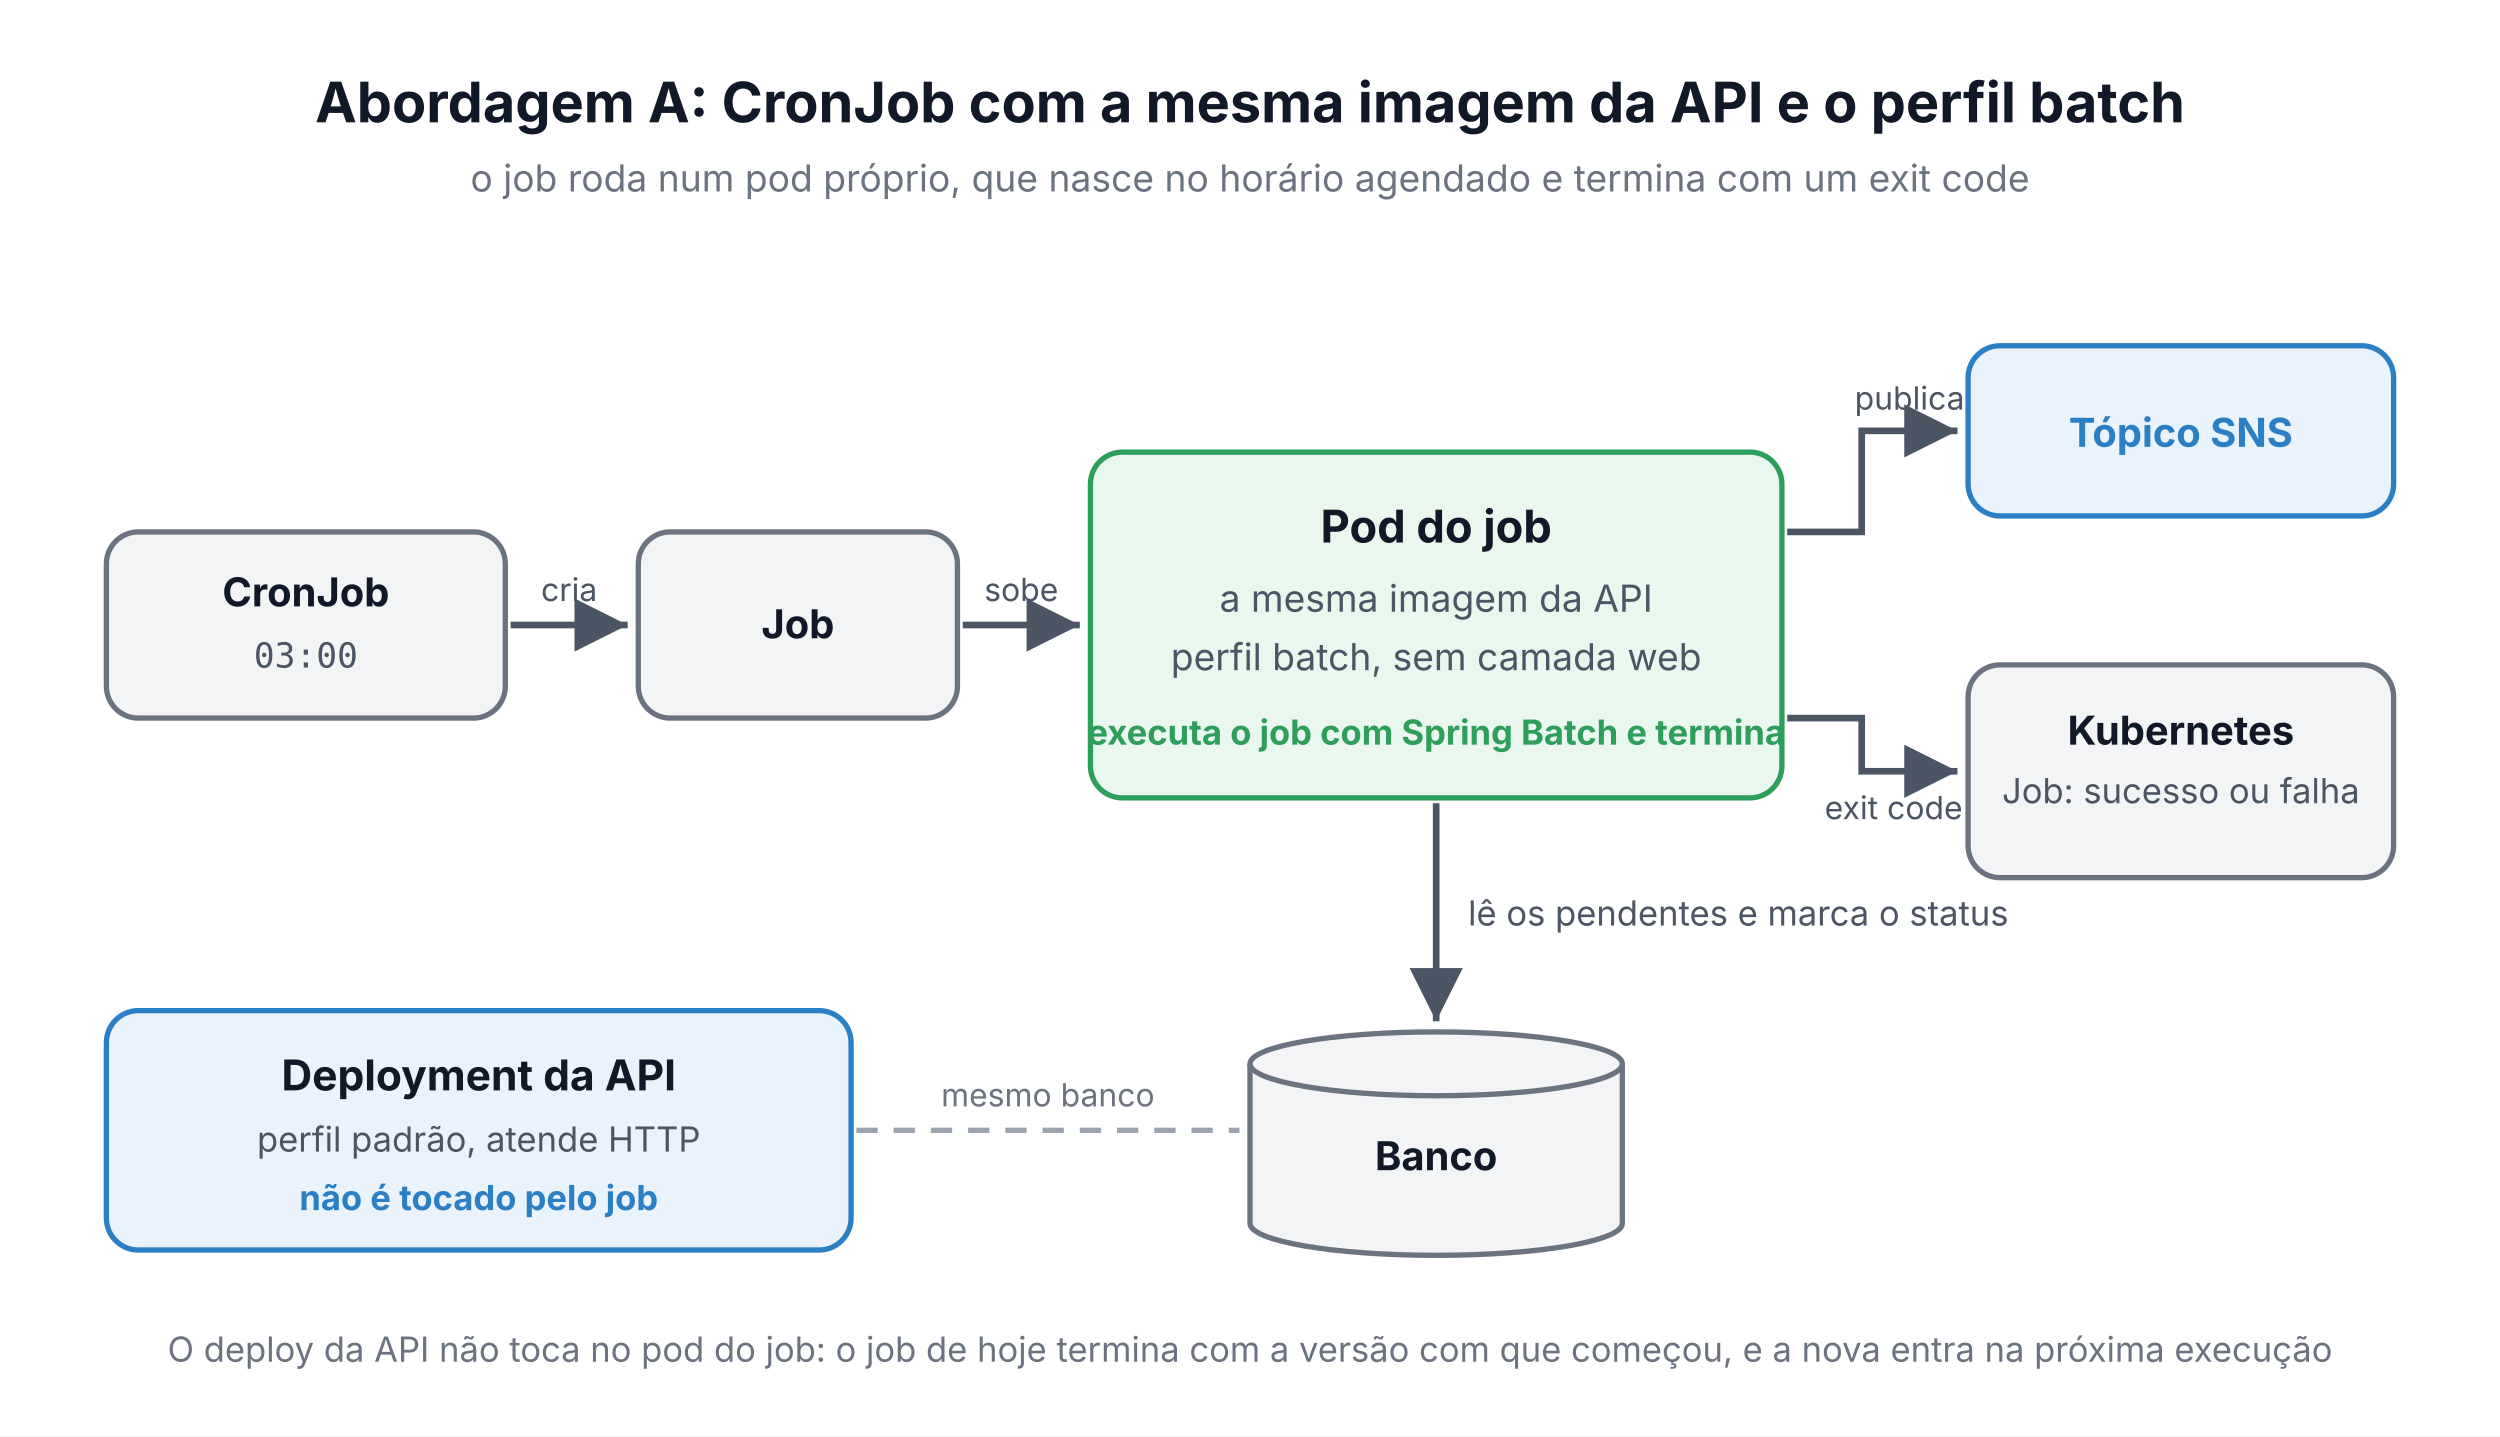
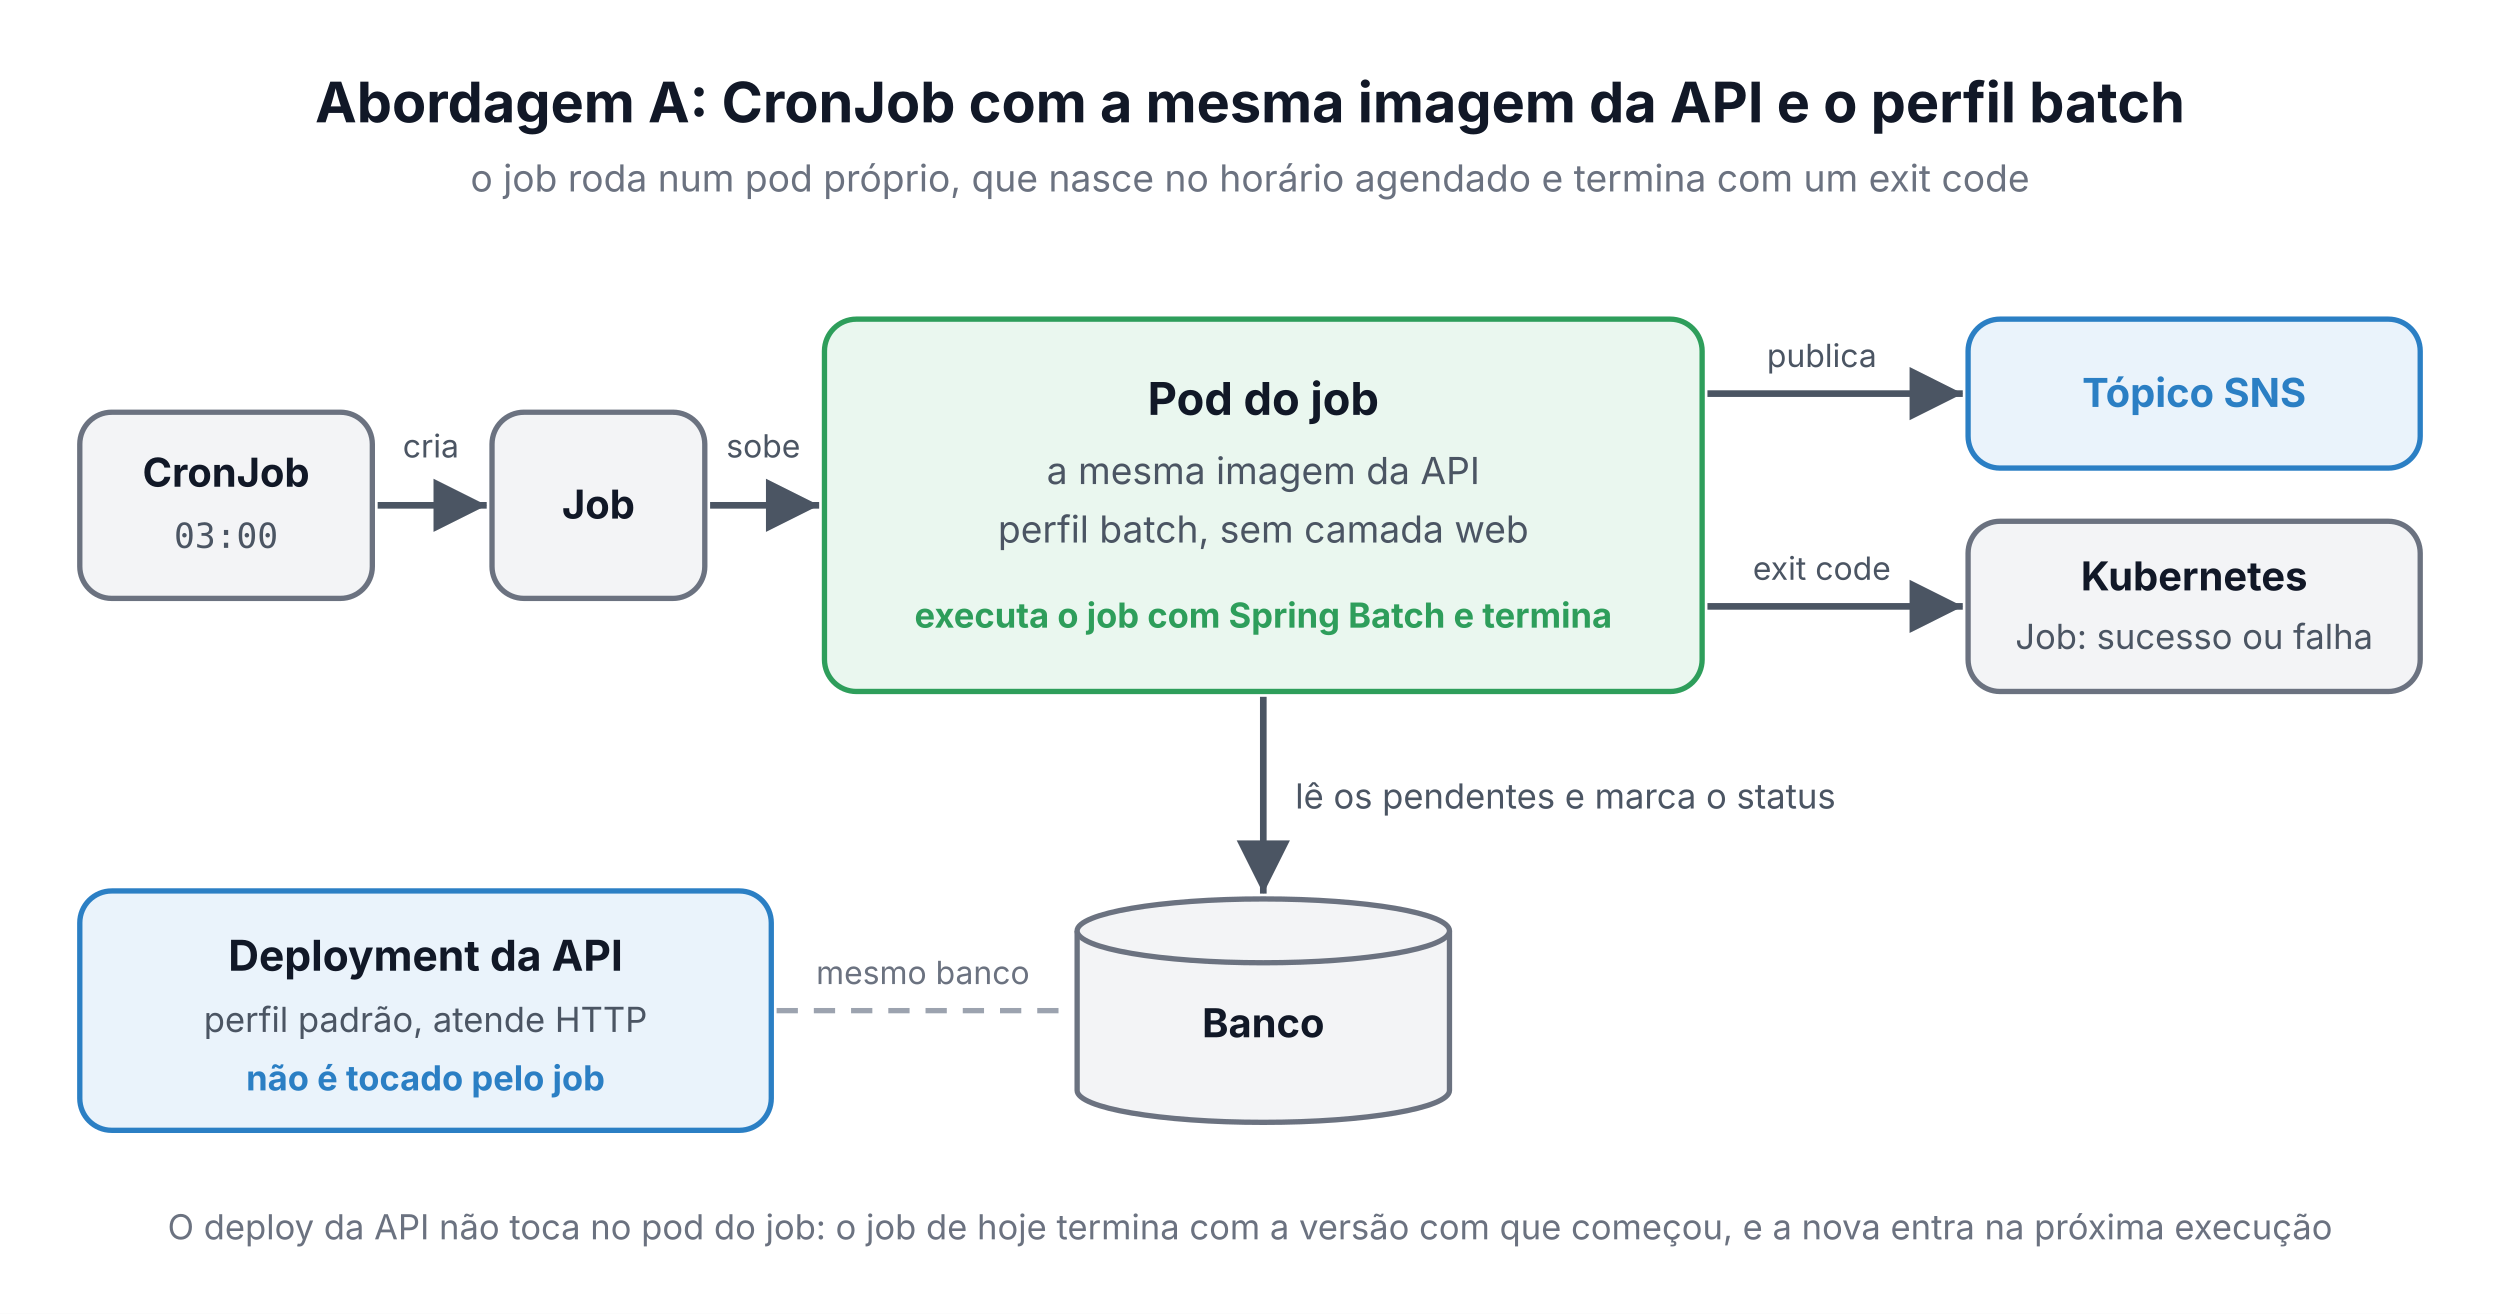
- <svg xmlns="http://www.w3.org/2000/svg" viewBox="0 0 940 540" font-family="Inter, system-ui, sans-serif">
-   <rect width="940" height="540" fill="#ffffff" />
+ <svg xmlns="http://www.w3.org/2000/svg" viewBox="0 0 940 494" font-family="Inter, system-ui, sans-serif">
+   <rect width="940" height="494" fill="#ffffff" />
  <defs>
    <marker id="seta" markerWidth="10" markerHeight="10" refX="8" refY="4" orient="auto">
      <path d="M0,0 L8,4 L0,8 Z" fill="#4b5563" />
    </marker>
  </defs>
  <text x="470" y="46" font-size="21" font-weight="700" fill="#111827" text-anchor="middle">Abordagem A: CronJob com a mesma imagem da API e o perfil batch</text>
  <text x="470" y="72" font-size="14" fill="#6b7280" text-anchor="middle">o job roda num pod próprio, que nasce no horário agendado e termina com um exit code</text>
-   <rect x="40" y="200" width="150" height="70" rx="12" fill="#f3f4f6" stroke="#6b7280" stroke-width="2" />
-   <text x="115" y="228" font-size="15" font-weight="700" fill="#111827" text-anchor="middle">CronJob</text>
-   <text x="115" y="251" font-size="13" fill="#4b5563" text-anchor="middle" font-family="ui-monospace, Menlo, monospace">03:00</text>
-   <path d="M192 235 H236" stroke="#4b5563" stroke-width="2.5" marker-end="url(#seta)" />
-   <text x="214" y="226" font-size="12" fill="#4b5563" text-anchor="middle">cria</text>
-   <rect x="240" y="200" width="120" height="70" rx="12" fill="#f3f4f6" stroke="#6b7280" stroke-width="2" />
-   <text x="300" y="240" font-size="15" font-weight="700" fill="#111827" text-anchor="middle">Job</text>
-   <path d="M362 235 H406" stroke="#4b5563" stroke-width="2.5" marker-end="url(#seta)" />
-   <text x="384" y="226" font-size="12" fill="#4b5563" text-anchor="middle">sobe</text>
-   <rect x="410" y="170" width="260" height="130" rx="12" fill="#eaf7ef" stroke="#2e9e5b" stroke-width="2" />
-   <text x="540" y="204" font-size="17" font-weight="700" fill="#111827" text-anchor="middle">Pod do job</text>
-   <text x="540" y="230" font-size="14" fill="#4b5563" text-anchor="middle">a mesma imagem da API</text>
-   <text x="540" y="252" font-size="14" fill="#4b5563" text-anchor="middle">perfil batch, sem camada web</text>
-   <text x="540" y="280" font-size="13" font-weight="700" fill="#2e9e5b" text-anchor="middle">executa o job com Spring Batch e termina</text>
-   <path d="M672 200 H700 V162 H736" fill="none" stroke="#4b5563" stroke-width="2.5" marker-end="url(#seta)" />
-   <text x="718" y="154" font-size="12" fill="#4b5563" text-anchor="middle">publica</text>
-   <rect x="740" y="130" width="160" height="64" rx="12" fill="#eaf3fb" stroke="#2b7fc4" stroke-width="2" />
-   <text x="820" y="168" font-size="15" font-weight="700" fill="#2b7fc4" text-anchor="middle">Tópico SNS</text>
-   <path d="M672 270 H700 V290 H736" fill="none" stroke="#4b5563" stroke-width="2.5" marker-end="url(#seta)" />
-   <text x="712" y="308" font-size="12" fill="#4b5563" text-anchor="middle">exit code</text>
-   <rect x="740" y="250" width="160" height="80" rx="12" fill="#f3f4f6" stroke="#6b7280" stroke-width="2" />
-   <text x="820" y="280" font-size="15" font-weight="700" fill="#111827" text-anchor="middle">Kubernetes</text>
-   <text x="820" y="302" font-size="13" fill="#4b5563" text-anchor="middle">Job: sucesso ou falha</text>
-   <path d="M540 302 V384" stroke="#4b5563" stroke-width="2.5" marker-end="url(#seta)" />
-   <text x="552" y="348" font-size="13" fill="#4b5563">lê os pendentes e marca o status</text>
-   <path d="M470 400 V460 a70 12 0 0 0 140 0 V400" fill="#f3f4f6" stroke="#6b7280" stroke-width="2" />
-   <ellipse cx="540" cy="400" rx="70" ry="12" fill="#f3f4f6" stroke="#6b7280" stroke-width="2" />
-   <text x="540" y="440" font-size="15" font-weight="700" fill="#111827" text-anchor="middle">Banco</text>
-   <rect x="40" y="380" width="280" height="90" rx="12" fill="#eaf3fb" stroke="#2b7fc4" stroke-width="2" />
-   <text x="180" y="410" font-size="16" font-weight="700" fill="#111827" text-anchor="middle">Deployment da API</text>
-   <text x="180" y="433" font-size="13" fill="#4b5563" text-anchor="middle">perfil padrão, atende HTTP</text>
-   <text x="180" y="455" font-size="13" font-weight="700" fill="#2b7fc4" text-anchor="middle">não é tocado pelo job</text>
-   <path d="M322 425 H466" stroke="#9ca3af" stroke-width="2" stroke-dasharray="8 6" />
-   <text x="394" y="416" font-size="12" fill="#6b7280" text-anchor="middle">mesmo banco</text>
-   <text x="470" y="512" font-size="13" fill="#6b7280" text-anchor="middle">O deploy da API não toca no pod do job: o job de hoje termina com a versão com que começou, e a nova entra na próxima execução</text>
+   <rect x="30" y="155" width="110" height="70" rx="12" fill="#f3f4f6" stroke="#6b7280" stroke-width="2" />
+   <text x="85" y="183" font-size="15" font-weight="700" fill="#111827" text-anchor="middle">CronJob</text>
+   <text x="85" y="206" font-size="13" fill="#4b5563" text-anchor="middle" font-family="ui-monospace, Menlo, monospace">03:00</text>
+   <path d="M142 190 H183" stroke="#4b5563" stroke-width="2.5" marker-end="url(#seta)" />
+   <text x="162" y="172" font-size="12" fill="#4b5563" text-anchor="middle">cria</text>
+   <rect x="185" y="155" width="80" height="70" rx="12" fill="#f3f4f6" stroke="#6b7280" stroke-width="2" />
+   <text x="225" y="195" font-size="15" font-weight="700" fill="#111827" text-anchor="middle">Job</text>
+   <path d="M267 190 H308" stroke="#4b5563" stroke-width="2.5" marker-end="url(#seta)" />
+   <text x="287" y="172" font-size="12" fill="#4b5563" text-anchor="middle">sobe</text>
+   <rect x="310" y="120" width="330" height="140" rx="12" fill="#eaf7ef" stroke="#2e9e5b" stroke-width="2" />
+   <text x="475" y="156" font-size="17" font-weight="700" fill="#111827" text-anchor="middle">Pod do job</text>
+   <text x="475" y="182" font-size="14" fill="#4b5563" text-anchor="middle">a mesma imagem da API</text>
+   <text x="475" y="204" font-size="14" fill="#4b5563" text-anchor="middle">perfil batch, sem camada web</text>
+   <text x="475" y="236" font-size="13" font-weight="700" fill="#2e9e5b" text-anchor="middle">executa o job com Spring Batch e termina</text>
+   <path d="M642 148 H738" stroke="#4b5563" stroke-width="2.5" marker-end="url(#seta)" />
+   <text x="685" y="138" font-size="12" fill="#4b5563" text-anchor="middle">publica</text>
+   <rect x="740" y="120" width="170" height="56" rx="12" fill="#eaf3fb" stroke="#2b7fc4" stroke-width="2" />
+   <text x="825" y="153" font-size="15" font-weight="700" fill="#2b7fc4" text-anchor="middle">Tópico SNS</text>
+   <path d="M642 228 H738" stroke="#4b5563" stroke-width="2.5" marker-end="url(#seta)" />
+   <text x="685" y="218" font-size="12" fill="#4b5563" text-anchor="middle">exit code</text>
+   <rect x="740" y="196" width="170" height="64" rx="12" fill="#f3f4f6" stroke="#6b7280" stroke-width="2" />
+   <text x="825" y="222" font-size="15" font-weight="700" fill="#111827" text-anchor="middle">Kubernetes</text>
+   <text x="825" y="244" font-size="13" fill="#4b5563" text-anchor="middle">Job: sucesso ou falha</text>
+   <path d="M475 262 V336" stroke="#4b5563" stroke-width="2.5" marker-end="url(#seta)" />
+   <text x="487" y="304" font-size="13" fill="#4b5563">lê os pendentes e marca o status</text>
+   <path d="M405 350 V410 a70 12 0 0 0 140 0 V350" fill="#f3f4f6" stroke="#6b7280" stroke-width="2" />
+   <ellipse cx="475" cy="350" rx="70" ry="12" fill="#f3f4f6" stroke="#6b7280" stroke-width="2" />
+   <text x="475" y="390" font-size="15" font-weight="700" fill="#111827" text-anchor="middle">Banco</text>
+   <rect x="30" y="335" width="260" height="90" rx="12" fill="#eaf3fb" stroke="#2b7fc4" stroke-width="2" />
+   <text x="160" y="365" font-size="16" font-weight="700" fill="#111827" text-anchor="middle">Deployment da API</text>
+   <text x="160" y="388" font-size="13" fill="#4b5563" text-anchor="middle">perfil padrão, atende HTTP</text>
+   <text x="160" y="410" font-size="13" font-weight="700" fill="#2b7fc4" text-anchor="middle">não é tocado pelo job</text>
+   <path d="M292 380 H403" stroke="#9ca3af" stroke-width="2" stroke-dasharray="8 6" />
+   <text x="347" y="370" font-size="12" fill="#6b7280" text-anchor="middle">mesmo banco</text>
+   <text x="470" y="466" font-size="13" fill="#6b7280" text-anchor="middle">O deploy da API não toca no pod do job: o job de hoje termina com a versão com que começou, e a nova entra na próxima execução</text>
</svg>
